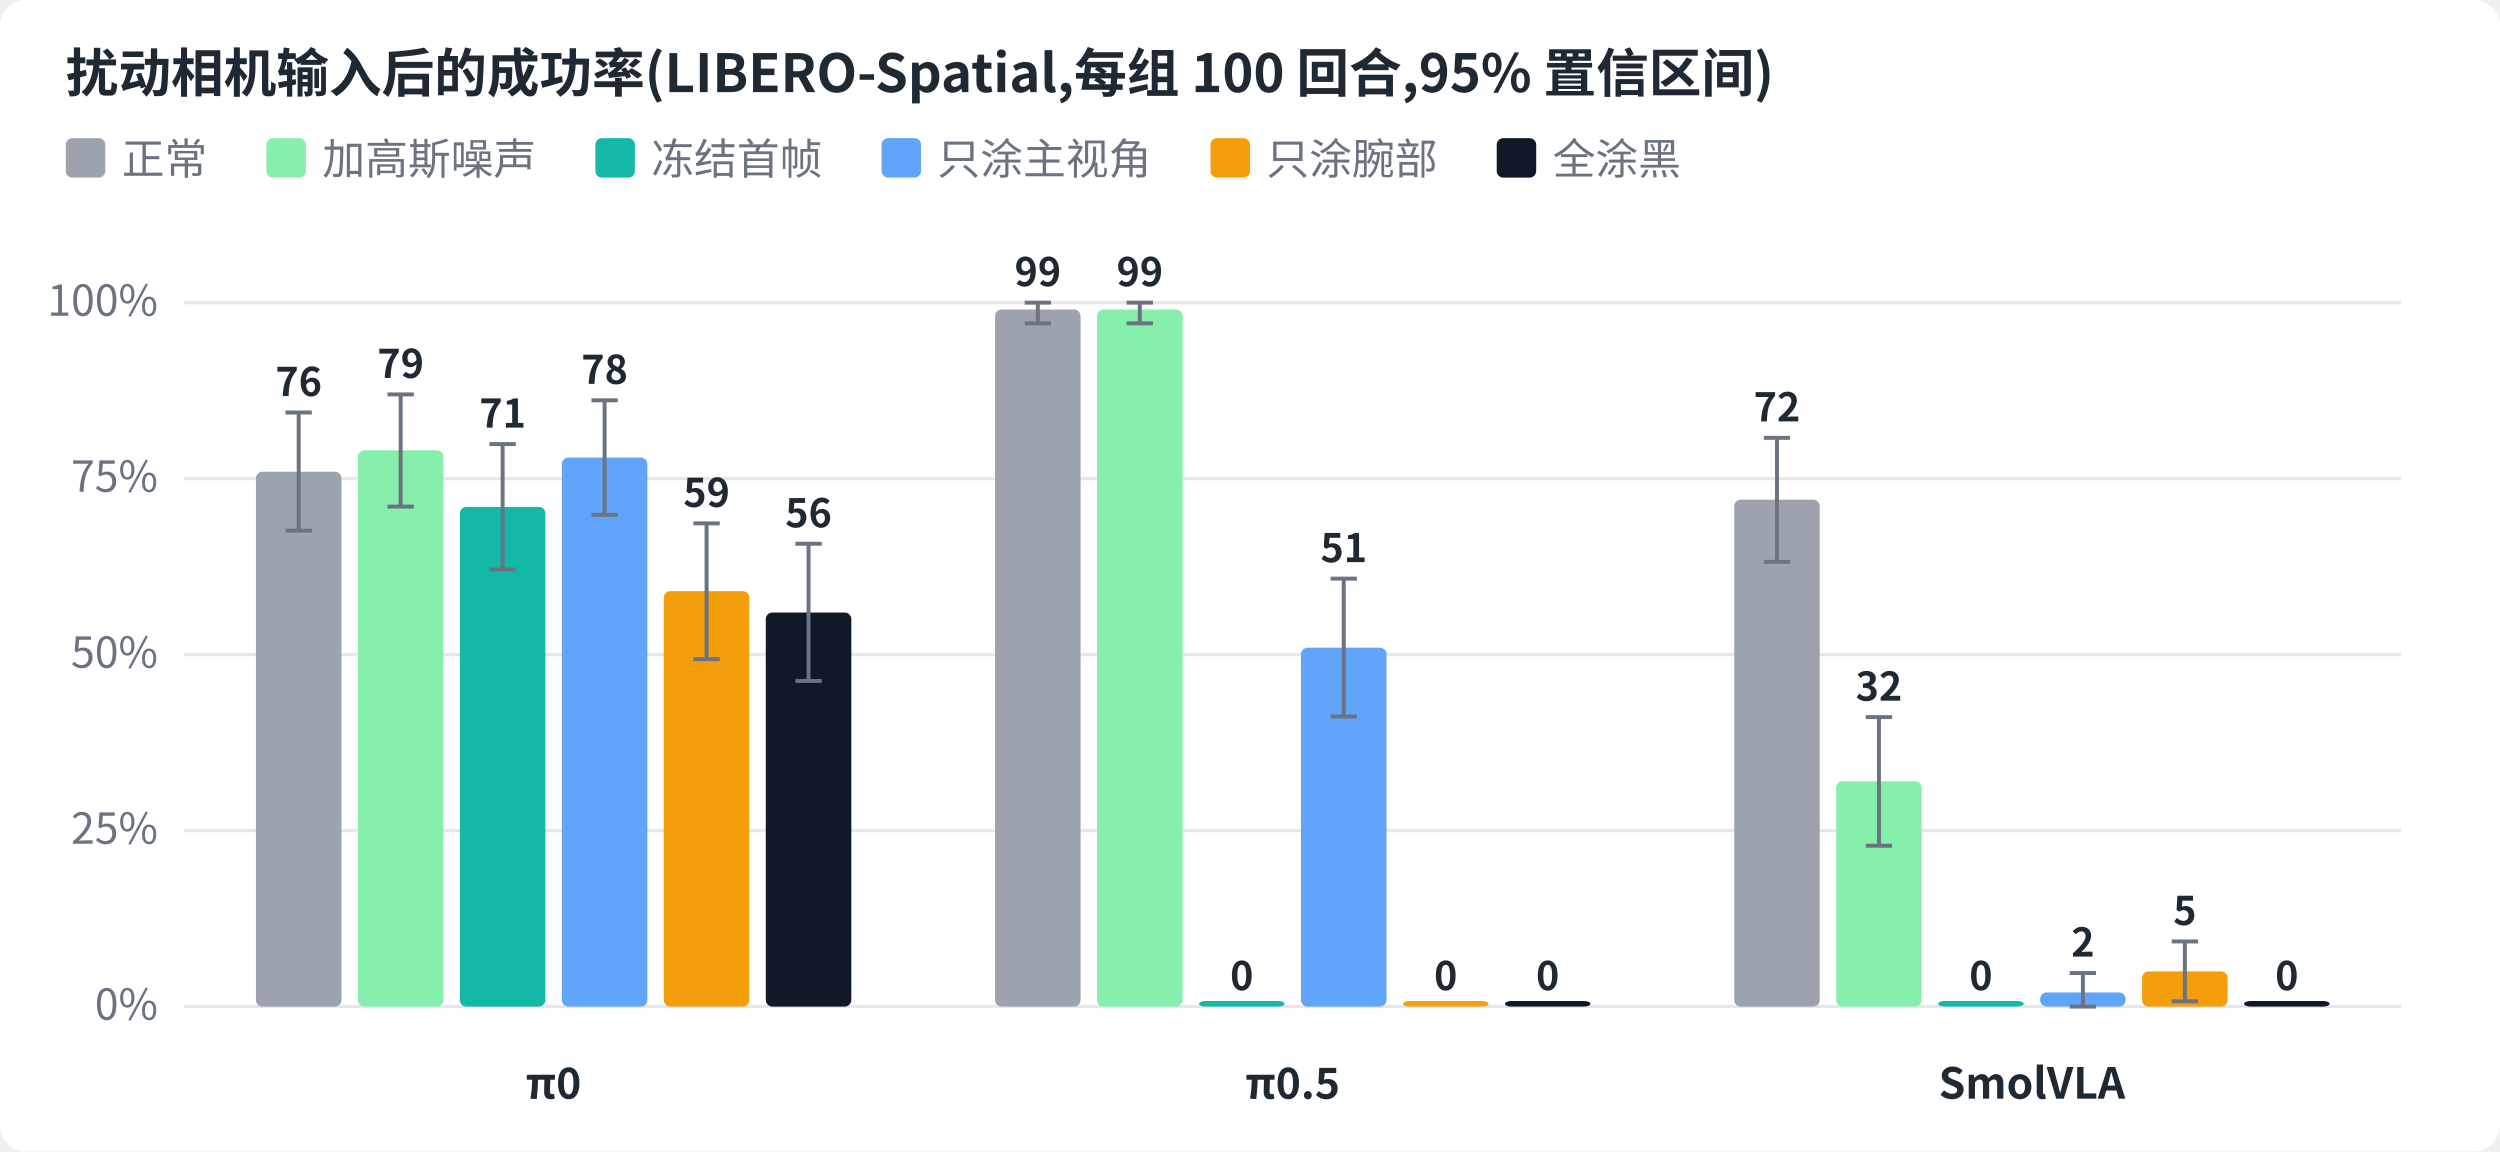
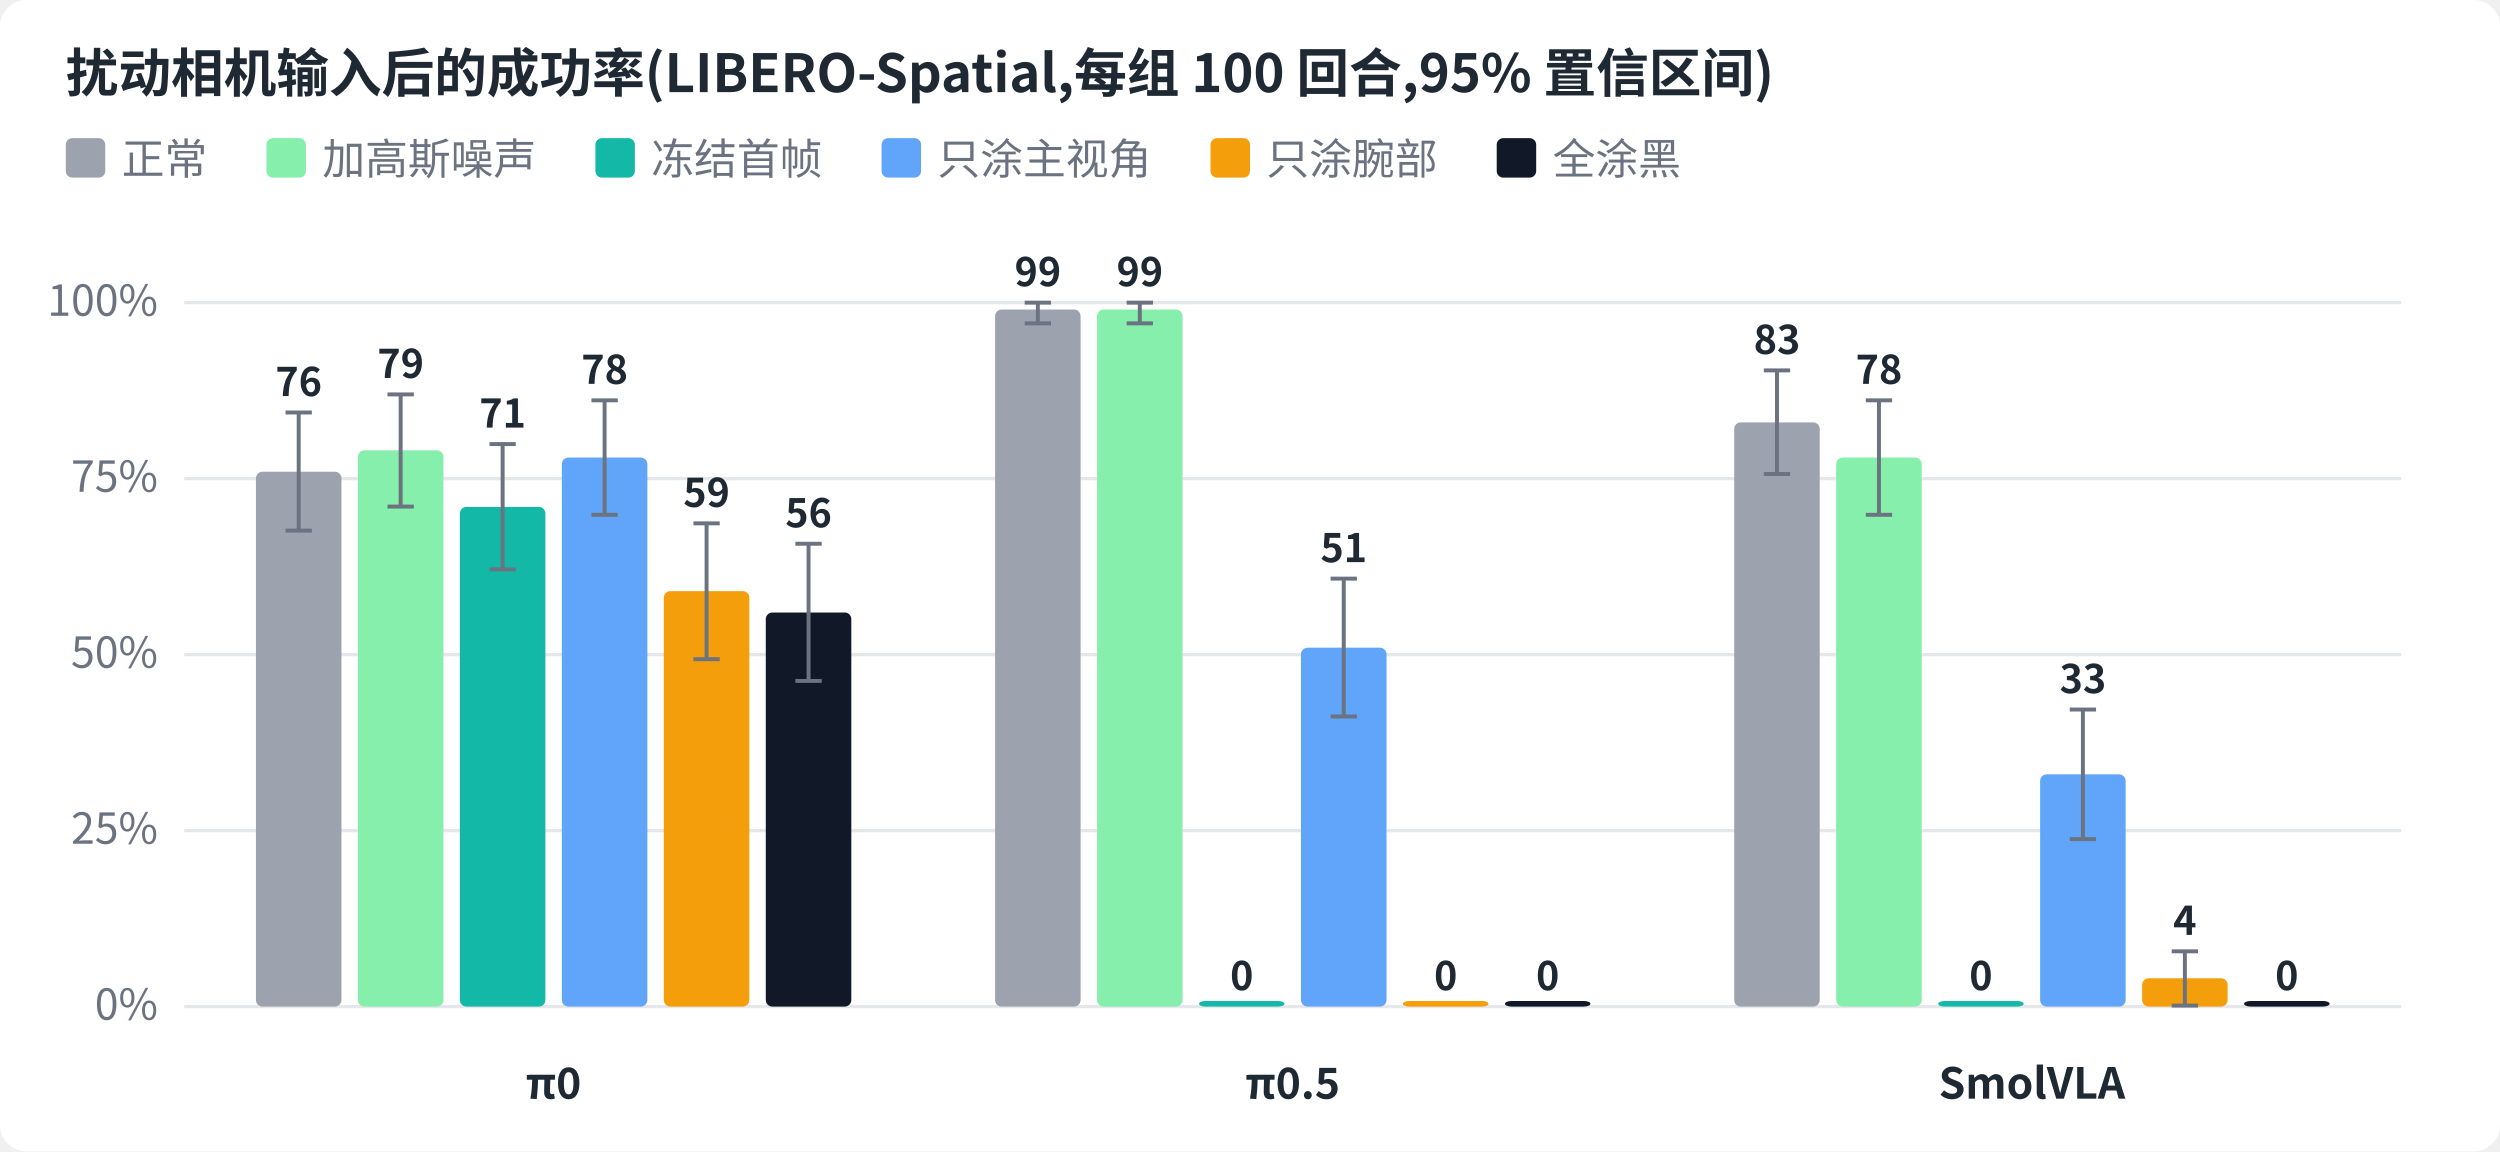
<svg xmlns="http://www.w3.org/2000/svg" viewBox="0 0 760 350" width="760" height="350" font-family="-apple-system,'Segoe UI','PingFang SC','Microsoft YaHei','Noto Sans CJK SC',sans-serif" font-size="13" fill="#1f2933">
  <rect width="760" height="350" rx="8" fill="#ffffff" />
  <text x="20" y="28" font-size="16" font-weight="600">扰动相机输入后的成功率(LIBERO-Spatial,每组 100 回合,95% 置信区间)</text>
  <rect x="20" y="42" width="12" height="12" rx="2" fill="#9ca3af" />
  <text x="37" y="53" fill="#6b7280">正常</text>
  <rect x="81" y="42" width="12" height="12" rx="2" fill="#86efac" />
  <text x="98" y="53" fill="#6b7280">加高斯噪声</text>
  <rect x="181" y="42" width="12" height="12" rx="2" fill="#14b8a6" />
  <text x="198" y="53" fill="#6b7280">冻结首帧</text>
  <rect x="268" y="42" width="12" height="12" rx="2" fill="#60a5fa" />
  <text x="285" y="53" fill="#6b7280">只涂主视角</text>
  <rect x="368" y="42" width="12" height="12" rx="2" fill="#f59e0b" />
  <text x="385" y="53" fill="#6b7280">只涂腕部</text>
  <rect x="455" y="42" width="12" height="12" rx="2" fill="#111827" />
  <text x="472" y="53" fill="#6b7280">全涂黑</text>
  <line x1="56" y1="306.0" x2="730" y2="306.0" stroke="#e5e7eb" />
  <text x="48" y="310.0" text-anchor="end" fill="#6b7280">0%</text>
  <line x1="56" y1="252.5" x2="730" y2="252.5" stroke="#e5e7eb" />
  <text x="48" y="256.5" text-anchor="end" fill="#6b7280">25%</text>
  <line x1="56" y1="199.0" x2="730" y2="199.0" stroke="#e5e7eb" />
  <text x="48" y="203.0" text-anchor="end" fill="#6b7280">50%</text>
  <line x1="56" y1="145.5" x2="730" y2="145.5" stroke="#e5e7eb" />
  <text x="48" y="149.5" text-anchor="end" fill="#6b7280">75%</text>
  <line x1="56" y1="92.0" x2="730" y2="92.0" stroke="#e5e7eb" />
  <text x="48" y="96.0" text-anchor="end" fill="#6b7280">100%</text>
  <rect x="77.8" y="143.4" width="26" height="162.6" rx="2" fill="#9ca3af" />
  <path d="M90.8 161.3 V125.4 M86.8 125.4 h8 M86.8 161.3 h8" stroke="#6b7280" stroke-width="1.2" />
  <text x="90.8" y="120.4" text-anchor="middle" font-size="12" font-weight="600">76</text>
  <rect x="108.8" y="136.9" width="26" height="169.1" rx="2" fill="#86efac" />
  <path d="M121.8 154.0 V119.9 M117.8 119.9 h8 M117.8 154.0 h8" stroke="#6b7280" stroke-width="1.2" />
  <text x="121.8" y="114.9" text-anchor="middle" font-size="12" font-weight="600">79</text>
  <rect x="139.8" y="154.1" width="26" height="151.9" rx="2" fill="#14b8a6" />
  <path d="M152.8 173.1 V135.0 M148.8 135.0 h8 M148.8 173.1 h8" stroke="#6b7280" stroke-width="1.2" />
  <text x="152.8" y="130.0" text-anchor="middle" font-size="12" font-weight="600">71</text>
  <rect x="170.8" y="139.1" width="26" height="166.9" rx="2" fill="#60a5fa" />
  <path d="M183.8 156.5 V121.7 M179.8 121.7 h8 M179.8 156.5 h8" stroke="#6b7280" stroke-width="1.2" />
  <text x="183.8" y="116.7" text-anchor="middle" font-size="12" font-weight="600">78</text>
  <rect x="201.8" y="179.7" width="26" height="126.3" rx="2" fill="#f59e0b" />
  <path d="M214.8 200.4 V159.1 M210.8 159.1 h8 M210.8 200.4 h8" stroke="#6b7280" stroke-width="1.2" />
  <text x="214.8" y="154.1" text-anchor="middle" font-size="12" font-weight="600">59</text>
  <rect x="232.8" y="186.2" width="26" height="119.8" rx="2" fill="#111827" />
  <path d="M245.8 207.0 V165.3 M241.8 165.3 h8 M241.8 207.0 h8" stroke="#6b7280" stroke-width="1.2" />
  <text x="245.8" y="160.3" text-anchor="middle" font-size="12" font-weight="600">56</text>
  <text x="168.3" y="334" text-anchor="middle" font-weight="600">π0</text>
  <rect x="302.5" y="94.1" width="26" height="211.9" rx="2" fill="#9ca3af" />
  <path d="M315.5 98.3 V92.0 M311.5 92.0 h8 M311.5 98.3 h8" stroke="#6b7280" stroke-width="1.2" />
  <text x="315.5" y="87.0" text-anchor="middle" font-size="12" font-weight="600">99</text>
  <rect x="333.5" y="94.1" width="26" height="211.9" rx="2" fill="#86efac" />
  <path d="M346.5 98.3 V92.0 M342.5 92.0 h8 M342.5 98.3 h8" stroke="#6b7280" stroke-width="1.2" />
  <text x="346.5" y="87.0" text-anchor="middle" font-size="12" font-weight="600">99</text>
  <rect x="364.5" y="304.3" width="26" height="1.7" rx="2" fill="#14b8a6" />
  <text x="377.5" y="301.0" text-anchor="middle" font-size="12" font-weight="600">0</text>
  <rect x="395.5" y="196.9" width="26" height="109.1" rx="2" fill="#60a5fa" />
  <path d="M408.5 217.8 V175.9 M404.5 175.9 h8 M404.5 217.8 h8" stroke="#6b7280" stroke-width="1.2" />
  <text x="408.5" y="170.9" text-anchor="middle" font-size="12" font-weight="600">51</text>
  <rect x="426.5" y="304.3" width="26" height="1.7" rx="2" fill="#f59e0b" />
  <text x="439.5" y="301.0" text-anchor="middle" font-size="12" font-weight="600">0</text>
  <rect x="457.5" y="304.3" width="26" height="1.7" rx="2" fill="#111827" />
  <text x="470.5" y="301.0" text-anchor="middle" font-size="12" font-weight="600">0</text>
  <text x="393.0" y="334" text-anchor="middle" font-weight="600">π0.5</text>
-   <rect x="527.2" y="151.9" width="26" height="154.1" rx="2" fill="#9ca3af" />
-   <path d="M540.2 170.8 V133.1 M536.2 133.1 h8 M536.2 170.8 h8" stroke="#6b7280" stroke-width="1.2" />
-   <text x="540.2" y="128.1" text-anchor="middle" font-size="12" font-weight="600">72</text>
-   <rect x="558.2" y="237.5" width="26" height="68.5" rx="2" fill="#86efac" />
-   <path d="M571.2 257.1 V218.0 M567.2 218.0 h8 M567.2 257.1 h8" stroke="#6b7280" stroke-width="1.2" />
-   <text x="571.2" y="213.0" text-anchor="middle" font-size="12" font-weight="600">32</text>
+   <rect x="527.2" y="128.4" width="26" height="177.6" rx="2" fill="#9ca3af" />
+   <path d="M540.2 144.1 V112.6 M536.2 112.6 h8 M536.2 144.1 h8" stroke="#6b7280" stroke-width="1.2" />
+   <text x="540.2" y="107.6" text-anchor="middle" font-size="12" font-weight="600">83</text>
+   <rect x="558.2" y="139.1" width="26" height="166.9" rx="2" fill="#86efac" />
+   <path d="M571.2 156.5 V121.7 M567.2 121.7 h8 M567.2 156.5 h8" stroke="#6b7280" stroke-width="1.2" />
+   <text x="571.2" y="116.7" text-anchor="middle" font-size="12" font-weight="600">78</text>
  <rect x="589.2" y="304.3" width="26" height="1.7" rx="2" fill="#14b8a6" />
  <text x="602.2" y="301.0" text-anchor="middle" font-size="12" font-weight="600">0</text>
-   <rect x="620.2" y="301.7" width="26" height="4.3" rx="2" fill="#60a5fa" />
-   <path d="M633.2 306.0 V295.8 M629.2 295.8 h8 M629.2 306.0 h8" stroke="#6b7280" stroke-width="1.2" />
-   <text x="633.2" y="290.8" text-anchor="middle" font-size="12" font-weight="600">2</text>
-   <rect x="651.2" y="295.3" width="26" height="10.7" rx="2" fill="#f59e0b" />
-   <path d="M664.2 304.4 V286.2 M660.2 286.2 h8 M660.2 304.4 h8" stroke="#6b7280" stroke-width="1.2" />
-   <text x="664.2" y="281.2" text-anchor="middle" font-size="12" font-weight="600">5</text>
+   <rect x="620.2" y="235.4" width="26" height="70.6" rx="2" fill="#60a5fa" />
+   <path d="M633.2 255.1 V215.7 M629.2 215.7 h8 M629.2 255.1 h8" stroke="#6b7280" stroke-width="1.2" />
+   <text x="633.2" y="210.7" text-anchor="middle" font-size="12" font-weight="600">33</text>
+   <rect x="651.2" y="297.4" width="26" height="8.6" rx="2" fill="#f59e0b" />
+   <path d="M664.2 305.7 V289.2 M660.2 289.2 h8 M660.2 305.7 h8" stroke="#6b7280" stroke-width="1.2" />
+   <text x="664.2" y="284.2" text-anchor="middle" font-size="12" font-weight="600">4</text>
  <rect x="682.2" y="304.3" width="26" height="1.7" rx="2" fill="#111827" />
  <text x="695.2" y="301.0" text-anchor="middle" font-size="12" font-weight="600">0</text>
  <text x="617.7" y="334" text-anchor="middle" font-weight="600">SmolVLA</text>
</svg>
